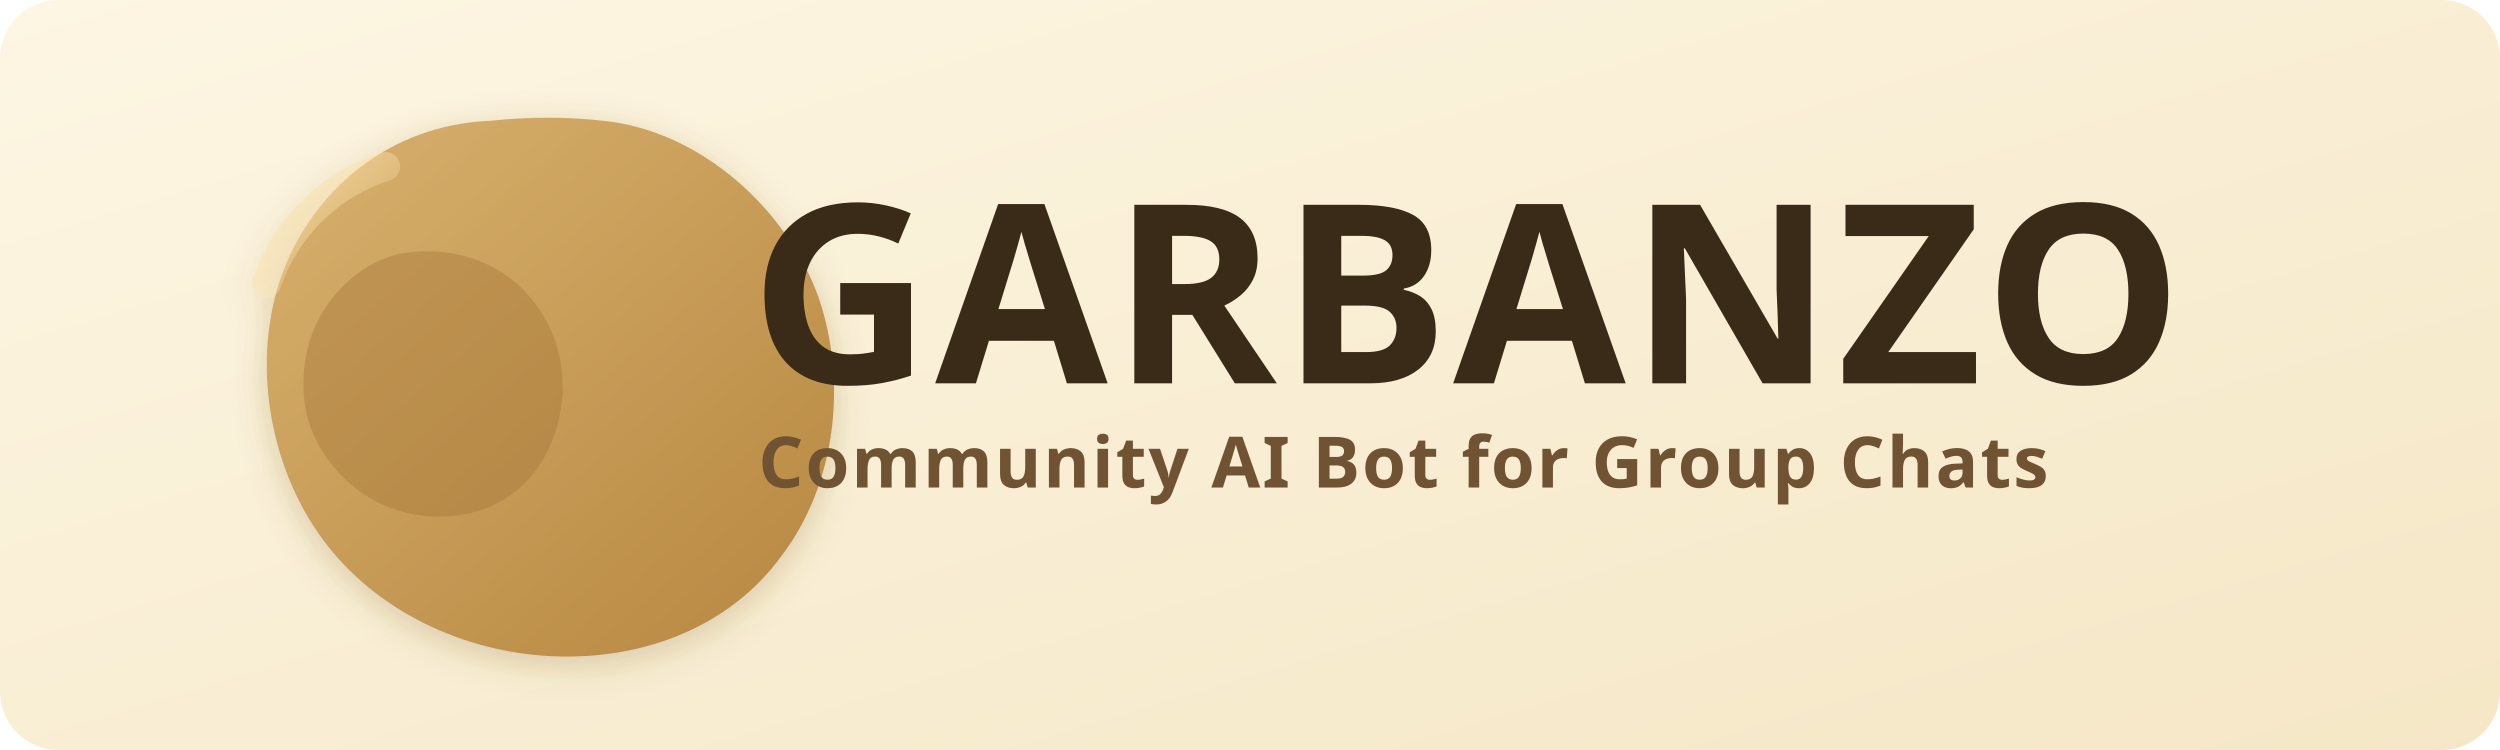
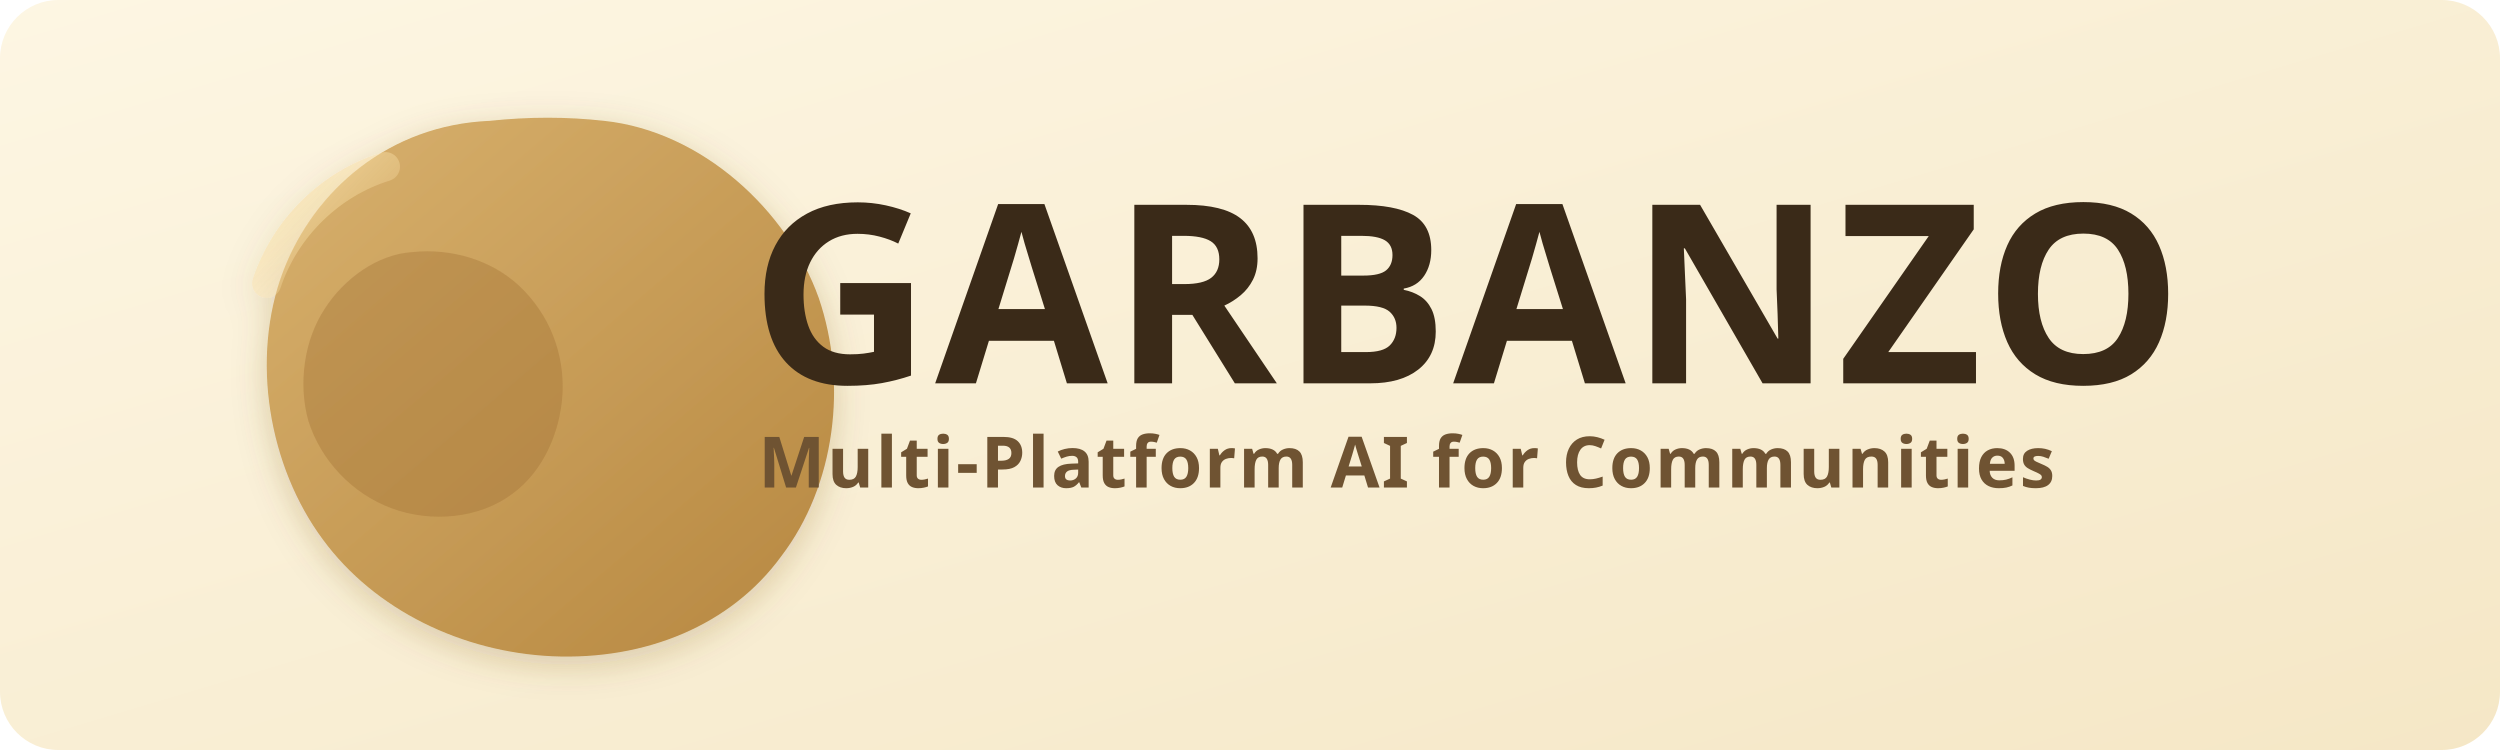
<svg xmlns="http://www.w3.org/2000/svg" width="1200" height="360" viewBox="0 0 1200 360" role="img" aria-labelledby="title desc">
  <defs>
    <linearGradient id="bg" x1="0" y1="0" x2="1" y2="1">
      <stop offset="0%" stop-color="#fdf6e3" />
      <stop offset="100%" stop-color="#f5e7c6" />
    </linearGradient>
    <linearGradient id="bean" x1="0" y1="0" x2="0.9" y2="1">
      <stop offset="0%" stop-color="#d8b16e" />
      <stop offset="100%" stop-color="#b88942" />
    </linearGradient>
    <linearGradient id="shine" x1="0" y1="0" x2="1" y2="1">
      <stop offset="0%" stop-color="#f9e0a8" stop-opacity="0.8" />
      <stop offset="100%" stop-color="#f9e0a8" stop-opacity="0" />
    </linearGradient>
    <filter id="shadow" x="-20%" y="-20%" width="140%" height="140%">
      <feDropShadow dx="0" dy="4" stdDeviation="8" flood-color="#7a5a2b" flood-opacity="0.25" />
    </filter>
  </defs>
  <rect x="0" y="0" width="1200" height="360" fill="url(#bg)" rx="28" />
  <g transform="translate(70 38)" filter="url(#shadow)">
    <path d="M165 20c-48 2-84 33-99 72-16 42-7 94 19 129 25 34 67 54 110 56 45 2 86-15 110-48 26-34 32-83 18-124-15-42-56-80-103-85-18-2-36-2-55 0z" fill="url(#bean)" />
    <path d="M128 83c-17 1-33 13-42 27-10 15-13 36-8 54 6 19 21 35 40 42 19 7 42 5 58-7 15-11 23-30 24-48 1-19-6-38-21-52-13-12-32-18-51-16z" fill="#9f6d31" opacity="0.35" />
    <path d="M115 42c-26 8-48 29-57 56" stroke="url(#shine)" stroke-width="14" stroke-linecap="round" fill="none" />
  </g>
  <g transform="translate(360 88)">
    <text x="0" y="96" font-family="'Trebuchet MS', 'Segoe UI', sans-serif" font-size="120" font-weight="800" letter-spacing="2" fill="#3a2a18">GARBANZO</text>
-     <text x="4" y="146" font-family="'Trebuchet MS', 'Segoe UI', sans-serif" font-size="34" font-weight="600" letter-spacing="1" fill="#6f5332">Community AI Bot for Group Chats</text>
+     <text x="4" y="146" font-family="'Trebuchet MS', 'Segoe UI', sans-serif" font-size="34" font-weight="600" letter-spacing="1" fill="#6f5332">Multi-Platform AI for Communities</text>
  </g>
</svg>
